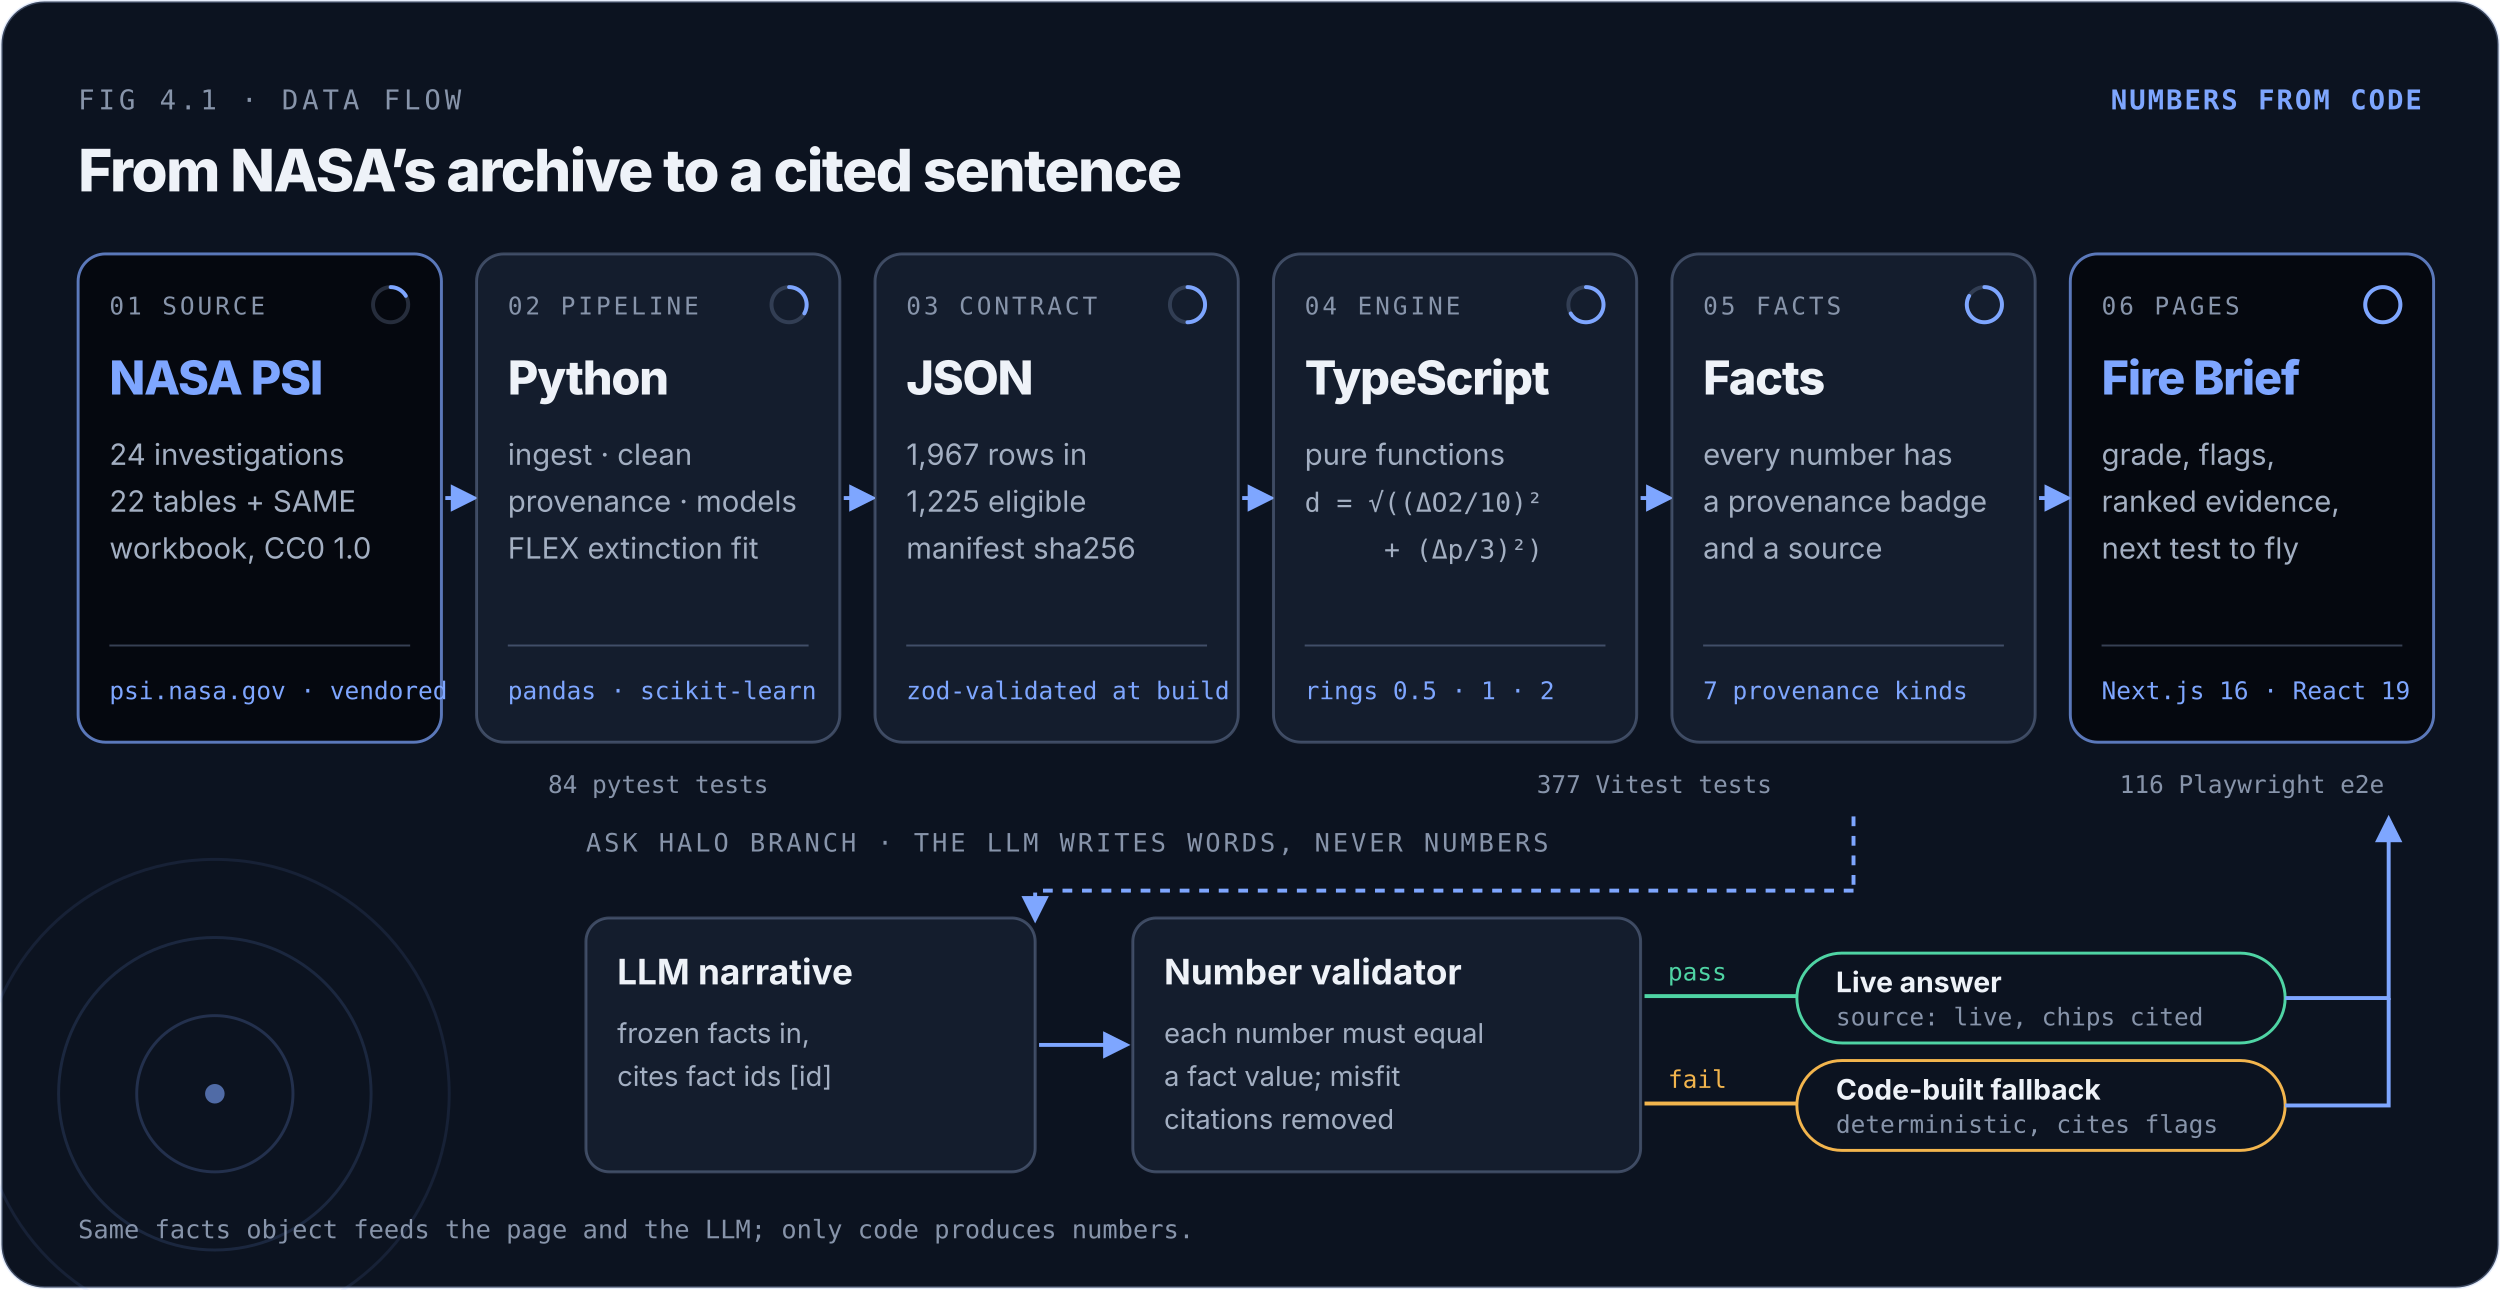
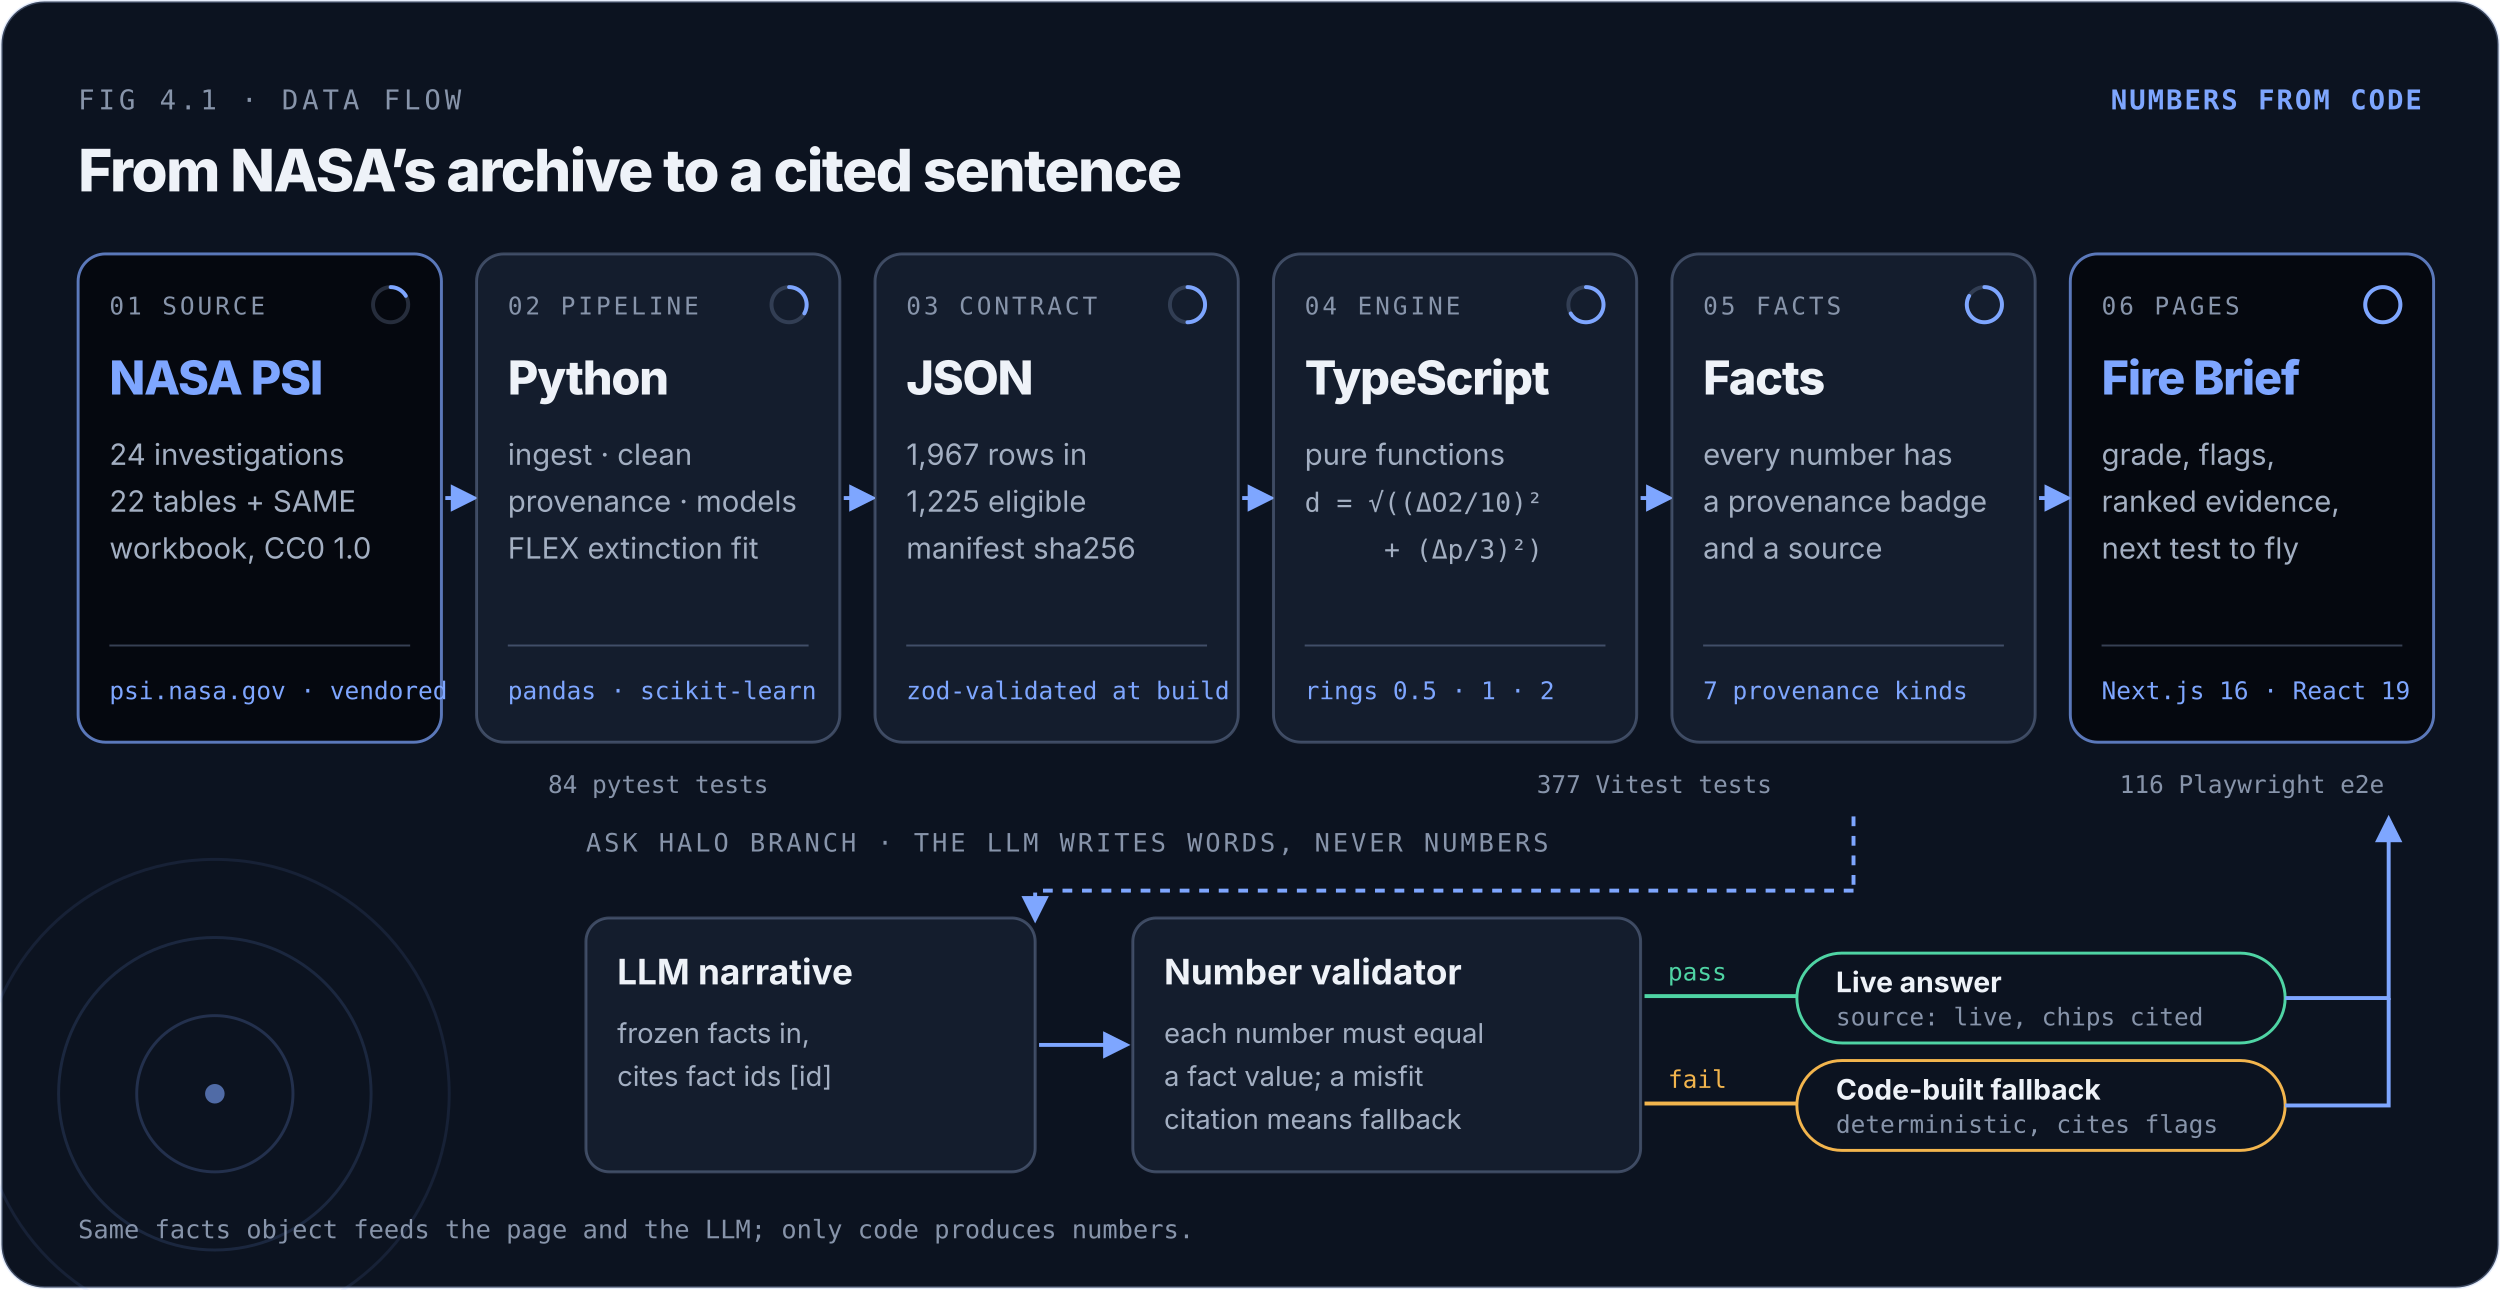
<svg xmlns="http://www.w3.org/2000/svg" width="1280" height="660" viewBox="0 0 1280 660" role="img" aria-label="Architecture: NASA PSI (24 investigations, 22 tables plus the SAME workbook, CC0) to a Python pipeline (pandas, scikit-learn, 84 pytest tests) to a versioned JSON contract (1,967 rows in, 1,225 eligible, manifest sha256, zod-validated) to a pure TypeScript engine (evidence distance, grade rings 0.5, 1, 2) to facts with provenance, to the Fire Brief pages. Ask HALO branch: the LLM writes words only, a number validator passes it or a code-built fallback replaces it.">
  <style>.s{font-family:Inter, -apple-system, 'Segoe UI', Helvetica, Arial, sans-serif}.m{font-family:'Geist Mono', ui-monospace, SFMono-Regular, Menlo, monospace}</style>
  <defs>
    <marker id="ah" viewBox="0 0 10 10" refX="8" refY="5" markerWidth="7" markerHeight="7" orient="auto-start-reverse">
      <path d="M0,0 L10,5 L0,10 z" fill="#7ea6ff" />
    </marker>
    <marker id="aw" viewBox="0 0 10 10" refX="8" refY="5" markerWidth="7" markerHeight="7" orient="auto-start-reverse">
      <path d="M0,0 L10,5 L0,10 z" fill="#f3b54d" />
    </marker>
  </defs>
  <rect x=".75" y=".75" width="1278.5" height="658.5" rx="22" fill="#0c1320" stroke="#aac3f0" stroke-opacity=".30" stroke-width="1.5" />
  <circle cx="110" cy="560" r="120" fill="none" stroke="#7ea6ff" stroke-opacity=".10" stroke-width="1.5" />
  <circle cx="110" cy="560" r="80" fill="none" stroke="#7ea6ff" stroke-opacity=".14" stroke-width="1.5" />
  <circle cx="110" cy="560" r="40" fill="none" stroke="#7ea6ff" stroke-opacity=".20" stroke-width="1.5" />
  <circle cx="110" cy="560" r="5" fill="#7ea6ff" fill-opacity=".6" />
  <text x="40" y="56" class="m" font-size="14" fill="#8794aa" letter-spacing="2">FIG 4.1 · DATA FLOW</text>
  <text x="1240" y="56" class="m" font-size="14" fill="#7ea6ff" font-weight="700" text-anchor="end" letter-spacing="1">NUMBERS FROM CODE</text>
  <text x="40" y="98" class="s" font-size="30" fill="#eef2f8" font-weight="800" letter-spacing="-0.8">From NASA’s archive to a cited sentence</text>
  <rect x="40" y="130" width="186" height="250" rx="14" fill="#05080f" stroke="#7ea6ff" stroke-opacity=".7" stroke-width="1.5" />
  <circle cx="200" cy="156" r="9" fill="none" stroke="#aac3f0" stroke-opacity=".2" stroke-width="2" />
  <circle cx="200" cy="156" r="9" fill="none" stroke="#7ea6ff" stroke-width="2" stroke-linecap="round" stroke-dasharray="9.4 56.5" transform="rotate(-90 200 156)" />
  <text x="56" y="161" class="m" font-size="12.5" fill="#8794aa" letter-spacing="1.5">01 SOURCE</text>
  <text x="56" y="202" class="s" font-size="24" fill="#7ea6ff" font-weight="800" letter-spacing="-0.6">NASA PSI</text>
  <text x="56" y="238" class="s" font-size="15" fill="#a3afc2" xml:space="preserve">24 investigations</text>
  <text x="56" y="262" class="s" font-size="15" fill="#a3afc2" xml:space="preserve">22 tables + SAME</text>
  <text x="56" y="286" class="s" font-size="15" fill="#a3afc2" xml:space="preserve">workbook, CC0 1.0</text>
  <rect x="56" y="330" width="154" height="1" fill="#aac3f0" fill-opacity=".30" />
  <text x="56" y="358" class="m" font-size="12.5" fill="#7ea6ff">psi.nasa.gov · vendored</text>
  <line x1="228" y1="255.0" x2="242" y2="255.0" stroke="#7ea6ff" stroke-width="2" marker-end="url(#ah)" />
  <rect x="244" y="130" width="186" height="250" rx="14" fill="#141d2d" stroke="#aac3f0" stroke-opacity=".30" stroke-width="1.5" />
  <circle cx="404" cy="156" r="9" fill="none" stroke="#aac3f0" stroke-opacity=".2" stroke-width="2" />
  <circle cx="404" cy="156" r="9" fill="none" stroke="#7ea6ff" stroke-width="2" stroke-linecap="round" stroke-dasharray="18.8 56.5" transform="rotate(-90 404 156)" />
  <text x="260" y="161" class="m" font-size="12.5" fill="#8794aa" letter-spacing="1.5">02 PIPELINE</text>
  <text x="260" y="202" class="s" font-size="24" fill="#eef2f8" font-weight="800" letter-spacing="-0.6">Python</text>
  <text x="260" y="238" class="s" font-size="15" fill="#a3afc2" xml:space="preserve">ingest · clean</text>
  <text x="260" y="262" class="s" font-size="15" fill="#a3afc2" xml:space="preserve">provenance · models</text>
  <text x="260" y="286" class="s" font-size="15" fill="#a3afc2" xml:space="preserve">FLEX extinction fit</text>
  <rect x="260" y="330" width="154" height="1" fill="#aac3f0" fill-opacity=".30" />
  <text x="260" y="358" class="m" font-size="12.5" fill="#7ea6ff">pandas · scikit-learn</text>
  <line x1="432" y1="255.0" x2="446" y2="255.0" stroke="#7ea6ff" stroke-width="2" marker-end="url(#ah)" />
  <rect x="448" y="130" width="186" height="250" rx="14" fill="#141d2d" stroke="#aac3f0" stroke-opacity=".30" stroke-width="1.5" />
  <circle cx="608" cy="156" r="9" fill="none" stroke="#aac3f0" stroke-opacity=".2" stroke-width="2" />
  <circle cx="608" cy="156" r="9" fill="none" stroke="#7ea6ff" stroke-width="2" stroke-linecap="round" stroke-dasharray="28.3 56.5" transform="rotate(-90 608 156)" />
  <text x="464" y="161" class="m" font-size="12.5" fill="#8794aa" letter-spacing="1.5">03 CONTRACT</text>
  <text x="464" y="202" class="s" font-size="24" fill="#eef2f8" font-weight="800" letter-spacing="-0.6">JSON</text>
  <text x="464" y="238" class="s" font-size="15" fill="#a3afc2" xml:space="preserve">1,967 rows in</text>
  <text x="464" y="262" class="s" font-size="15" fill="#a3afc2" xml:space="preserve">1,225 eligible</text>
  <text x="464" y="286" class="s" font-size="15" fill="#a3afc2" xml:space="preserve">manifest sha256</text>
  <rect x="464" y="330" width="154" height="1" fill="#aac3f0" fill-opacity=".30" />
  <text x="464" y="358" class="m" font-size="12.5" fill="#7ea6ff">zod-validated at build</text>
  <line x1="636" y1="255.0" x2="650" y2="255.0" stroke="#7ea6ff" stroke-width="2" marker-end="url(#ah)" />
  <rect x="652" y="130" width="186" height="250" rx="14" fill="#141d2d" stroke="#aac3f0" stroke-opacity=".30" stroke-width="1.5" />
  <circle cx="812" cy="156" r="9" fill="none" stroke="#aac3f0" stroke-opacity=".2" stroke-width="2" />
  <circle cx="812" cy="156" r="9" fill="none" stroke="#7ea6ff" stroke-width="2" stroke-linecap="round" stroke-dasharray="37.7 56.5" transform="rotate(-90 812 156)" />
  <text x="668" y="161" class="m" font-size="12.5" fill="#8794aa" letter-spacing="1.5">04 ENGINE</text>
  <text x="668" y="202" class="s" font-size="24" fill="#eef2f8" font-weight="800" letter-spacing="-0.6">TypeScript</text>
  <text x="668" y="238" class="s" font-size="15" fill="#a3afc2" xml:space="preserve">pure functions</text>
  <text x="668" y="262" class="m" font-size="13.5" fill="#a3afc2" xml:space="preserve">d = √((ΔO2/10)²</text>
  <text x="668" y="286" class="m" font-size="13.5" fill="#a3afc2" xml:space="preserve">     + (Δp/3)²)</text>
  <rect x="668" y="330" width="154" height="1" fill="#aac3f0" fill-opacity=".30" />
  <text x="668" y="358" class="m" font-size="12.5" fill="#7ea6ff">rings 0.5 · 1 · 2</text>
  <line x1="840" y1="255.0" x2="854" y2="255.0" stroke="#7ea6ff" stroke-width="2" marker-end="url(#ah)" />
  <rect x="856" y="130" width="186" height="250" rx="14" fill="#141d2d" stroke="#aac3f0" stroke-opacity=".30" stroke-width="1.5" />
  <circle cx="1016" cy="156" r="9" fill="none" stroke="#aac3f0" stroke-opacity=".2" stroke-width="2" />
  <circle cx="1016" cy="156" r="9" fill="none" stroke="#7ea6ff" stroke-width="2" stroke-linecap="round" stroke-dasharray="47.1 56.5" transform="rotate(-90 1016 156)" />
  <text x="872" y="161" class="m" font-size="12.5" fill="#8794aa" letter-spacing="1.5">05 FACTS</text>
  <text x="872" y="202" class="s" font-size="24" fill="#eef2f8" font-weight="800" letter-spacing="-0.6">Facts</text>
  <text x="872" y="238" class="s" font-size="15" fill="#a3afc2" xml:space="preserve">every number has</text>
  <text x="872" y="262" class="s" font-size="15" fill="#a3afc2" xml:space="preserve">a provenance badge</text>
  <text x="872" y="286" class="s" font-size="15" fill="#a3afc2" xml:space="preserve">and a source</text>
  <rect x="872" y="330" width="154" height="1" fill="#aac3f0" fill-opacity=".30" />
  <text x="872" y="358" class="m" font-size="12.5" fill="#7ea6ff">7 provenance kinds</text>
  <line x1="1044" y1="255.0" x2="1058" y2="255.0" stroke="#7ea6ff" stroke-width="2" marker-end="url(#ah)" />
  <rect x="1060" y="130" width="186" height="250" rx="14" fill="#05080f" stroke="#7ea6ff" stroke-opacity=".7" stroke-width="1.5" />
  <circle cx="1220" cy="156" r="9" fill="none" stroke="#aac3f0" stroke-opacity=".2" stroke-width="2" />
  <circle cx="1220" cy="156" r="9" fill="none" stroke="#7ea6ff" stroke-width="2" stroke-linecap="round" stroke-dasharray="56.5 56.5" transform="rotate(-90 1220 156)" />
  <text x="1076" y="161" class="m" font-size="12.5" fill="#8794aa" letter-spacing="1.5">06 PAGES</text>
  <text x="1076" y="202" class="s" font-size="24" fill="#7ea6ff" font-weight="800" letter-spacing="-0.6">Fire Brief</text>
  <text x="1076" y="238" class="s" font-size="15" fill="#a3afc2" xml:space="preserve">grade, flags,</text>
  <text x="1076" y="262" class="s" font-size="15" fill="#a3afc2" xml:space="preserve">ranked evidence,</text>
  <text x="1076" y="286" class="s" font-size="15" fill="#a3afc2" xml:space="preserve">next test to fly</text>
  <rect x="1076" y="330" width="154" height="1" fill="#aac3f0" fill-opacity=".30" />
  <text x="1076" y="358" class="m" font-size="12.5" fill="#7ea6ff">Next.js 16 · React 19</text>
  <text x="337.0" y="406" class="m" font-size="12.5" fill="#8794aa" text-anchor="middle">84 pytest tests</text>
  <text x="847.0" y="406" class="m" font-size="12.5" fill="#8794aa" text-anchor="middle">377 Vitest tests</text>
  <text x="1153.0" y="406" class="m" font-size="12.5" fill="#8794aa" text-anchor="middle">116 Playwright e2e</text>
  <text x="300" y="436" class="m" font-size="13" fill="#8794aa" letter-spacing="1.5">ASK HALO BRANCH · THE LLM WRITES WORDS, NEVER NUMBERS</text>
  <path d="M949.0 418 V456 " fill="none" stroke="#7ea6ff" stroke-width="2" stroke-dasharray="5 5" />
  <path d="M949.0 456 H530 V470" fill="none" stroke="#7ea6ff" stroke-width="2" stroke-dasharray="5 5" marker-end="url(#ah)" />
  <rect x="300" y="470" width="230" height="130" rx="12" fill="#141d2d" stroke="#aac3f0" stroke-opacity=".30" stroke-width="1.5" />
  <text x="316" y="504" class="s" font-size="18" fill="#eef2f8" font-weight="700">LLM narrative</text>
  <text x="316" y="534" class="s" font-size="14" fill="#a3afc2">frozen facts in,</text>
  <text x="316" y="556" class="s" font-size="14" fill="#a3afc2">cites fact ids [id]</text>
  <rect x="580" y="470" width="260" height="130" rx="12" fill="#141d2d" stroke="#aac3f0" stroke-opacity=".30" stroke-width="1.5" />
  <text x="596" y="504" class="s" font-size="18" fill="#eef2f8" font-weight="700">Number validator</text>
  <text x="596" y="534" class="s" font-size="14" fill="#a3afc2">each number must equal</text>
-   <text x="596" y="556" class="s" font-size="14" fill="#a3afc2">a fact value; misfit</text>
-   <text x="596" y="578" class="s" font-size="14" fill="#a3afc2">citations removed</text>
+   <text x="596" y="556" class="s" font-size="14" fill="#a3afc2">a fact value; a misfit</text>
+   <text x="596" y="578" class="s" font-size="14" fill="#a3afc2">citation means fallback</text>
  <line x1="532" y1="535" x2="576" y2="535" stroke="#7ea6ff" stroke-width="2" marker-end="url(#ah)" />
  <path d="M842 510 H920" fill="none" stroke="#4fd4a4" stroke-width="2" />
  <path d="M842 565 H920" fill="none" stroke="#f3b54d" stroke-width="2" />
  <text x="854" y="502" class="m" font-size="12.5" fill="#4fd4a4">pass</text>
  <text x="854" y="557" class="m" font-size="12.5" fill="#f3b54d">fail</text>
  <rect x="920" y="488" width="250" height="46" rx="23" fill="none" stroke="#4fd4a4" stroke-width="1.5" />
  <text x="940" y="508" class="s" font-size="14.5" fill="#eef2f8" font-weight="700">Live answer</text>
  <text x="940" y="525" class="m" font-size="12.5" fill="#8794aa">source: live, chips cited</text>
  <rect x="920" y="543" width="250" height="46" rx="23" fill="none" stroke="#f3b54d" stroke-width="1.5" />
  <text x="940" y="563" class="s" font-size="14.5" fill="#eef2f8" font-weight="700">Code-built fallback</text>
  <text x="940" y="580" class="m" font-size="12.5" fill="#8794aa">deterministic, cites flags</text>
  <path d="M1170 511 H1223.0 V420" fill="none" stroke="#7ea6ff" stroke-width="2" marker-end="url(#ah)" />
  <path d="M1170 566 H1223.0 V511" fill="none" stroke="#7ea6ff" stroke-width="2" />
  <text x="40" y="634" class="m" font-size="13" fill="#8794aa">Same facts object feeds the page and the LLM; only code produces numbers.</text>
</svg>
